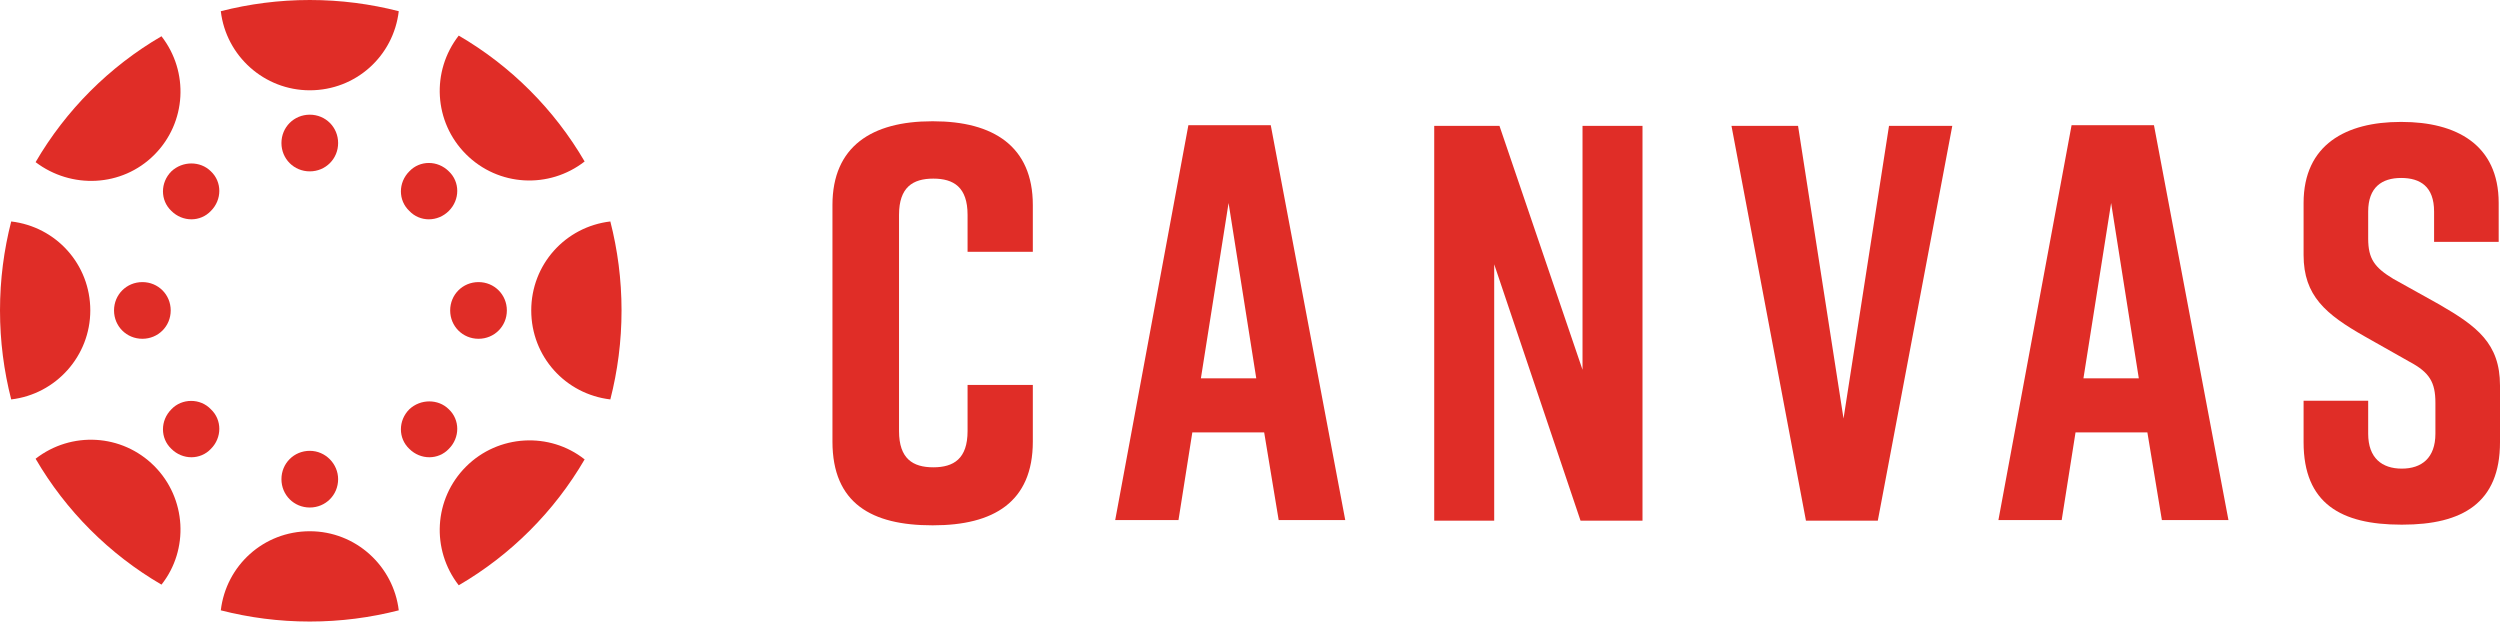
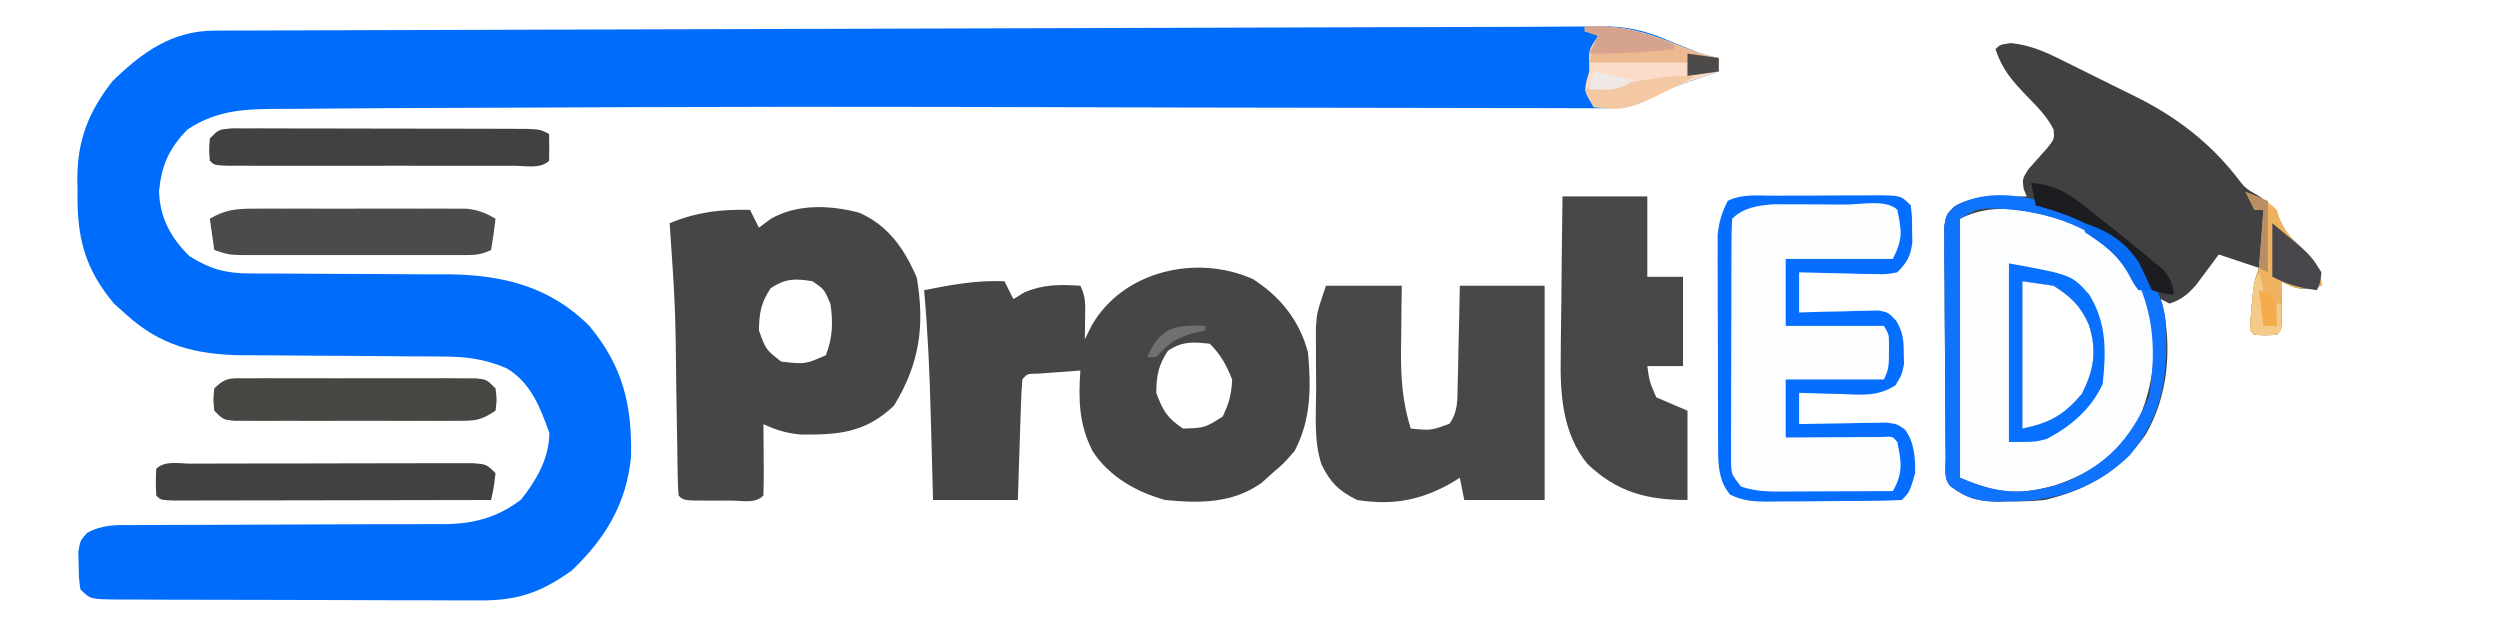
- <svg xmlns="http://www.w3.org/2000/svg" id="Layer_1" viewBox="0 0 379.3 94.3">
-   <style>
-     .st0{fill:#e02d27}
-   </style>
-   <g>
-     <g>
-       <path class="st0" d="M13.7,47.1c0-7-5.2-12.7-12-13.5C0.6,37.9,0,42.4,0,47.1s0.6,9.2,1.7,13.5C8.5,59.8,13.7,54,13.7,47.1z" />
-       <path class="st0" d="M21.6,42.8c-2.4,0-4.3,1.9-4.3,4.3s1.9,4.3,4.3,4.3c2.4,0,4.3-1.9,4.3-4.3S24,42.8,21.6,42.8z" />
-       <path class="st0" d="M80.6,47.1c0,7,5.2,12.7,12,13.5c1.1-4.3,1.7-8.8,1.7-13.5s-0.6-9.2-1.7-13.5C85.8,34.4,80.6,40.1,80.6,47.1z" />
-       <path class="st0" d="M72.6,42.8c-2.4,0-4.3,1.9-4.3,4.3s1.9,4.3,4.3,4.3s4.3-1.9,4.3-4.3S75,42.8,72.6,42.8z" />
-       <path class="st0" d="M47,80.6c-7,0-12.7,5.2-13.5,12c4.3,1.1,8.8,1.7,13.5,1.7c4.7,0,9.2-0.6,13.5-1.7C59.7,85.9,54,80.6,47,80.6z" />
-       <path class="st0" d="M47,68.4c-2.4,0-4.3,1.9-4.3,4.3S44.6,77,47,77c2.4,0,4.3-1.9,4.3-4.3C51.3,70.4,49.4,68.4,47,68.4z" />
-       <path class="st0" d="M47,13.7c7,0,12.7-5.2,13.5-12C56.2,0.6,51.7,0,47,0c-4.7,0-9.2,0.6-13.5,1.7C34.3,8.5,40.1,13.7,47,13.7z" />
-       <path class="st0" d="M47,17.4c-2.4,0-4.3,1.9-4.3,4.3S44.6,26,47,26c2.4,0,4.3-1.9,4.3-4.3C51.3,19.3,49.4,17.4,47,17.4z" />
-       <path class="st0" d="M70.7,70.8c-4.9,4.9-5.3,12.6-1.1,18c7.9-4.6,14.5-11.2,19.1-19.1C83.4,65.5,75.6,65.9,70.7,70.8z" />
-       <path class="st0" d="M62.1,62.1c-1.7,1.7-1.7,4.4,0,6c1.7,1.7,4.4,1.7,6,0c1.7-1.7,1.7-4.4,0-6C66.5,60.5,63.8,60.5,62.1,62.1z" />
-       <path class="st0" d="M23.4,23.5c4.9-4.9,5.3-12.6,1.1-18C16.6,10.1,10,16.7,5.4,24.6C10.8,28.7,18.5,28.4,23.4,23.5z" />
-       <path class="st0" d="M26,26c-1.7,1.7-1.7,4.4,0,6c1.7,1.7,4.4,1.7,6,0c1.7-1.7,1.7-4.4,0-6C30.4,24.4,27.7,24.4,26,26z" />
-       <path class="st0" d="M70.7,23.4c4.9,4.9,12.6,5.3,18,1.1C84.1,16.6,77.5,10,69.6,5.4C65.4,10.8,65.8,18.5,70.7,23.4z" />
-       <path class="st0" d="M68.1,32c1.7-1.7,1.7-4.4,0-6c-1.7-1.7-4.4-1.7-6,0c-1.7,1.7-1.7,4.4,0,6C63.7,33.7,66.4,33.7,68.1,32z" />
-       <path class="st0" d="M23.4,70.7c-4.9-4.9-12.6-5.3-18-1.1c4.6,7.9,11.2,14.5,19.1,19.1C28.7,83.4,28.3,75.6,23.4,70.7z" />
-       <path class="st0" d="M26,62.1c-1.7,1.7-1.7,4.4,0,6c1.7,1.7,4.4,1.7,6,0c1.7-1.7,1.7-4.4,0-6C30.4,60.4,27.6,60.4,26,62.1z" />
-     </g>
-     <g>
-       <path class="st0" d="M156.7,67c0,9.2-6,12.7-15.1,12.7h-0.2c-9.1,0-15.1-3.3-15.1-12.7V31.1c0-8.9,6-12.7,15.1-12.7h0.2 c9.1,0,15.1,3.8,15.1,12.7v7.1h-9.9v-5.6c0-4.2-2.1-5.5-5.2-5.5s-5.2,1.3-5.2,5.5v32.8c0,4.2,2.1,5.5,5.2,5.5s5.2-1.3,5.2-5.5v-7 h9.9V67z" />
-       <path class="st0" d="M191.8,65.6h-10.9l-2.1,13.3h-9.6L180.3,19h12.5l11.3,59.9H194L191.8,65.6z M190.6,57.4l-4.2-26.6l-4.2,26.6 H190.6z" />
-       <path class="st0" d="M217.6,79V19.1h9.9l12.6,37v-37h9.1V79h-9.4l-13.1-38.9V79H217.6z" />
-       <path class="st0" d="M284.9,79H274l-11.3-59.9h10.1l6.9,44.4l6.9-44.4h9.6L284.9,79z" />
-       <path class="st0" d="M325.8,65.6h-10.9l-2.1,13.3h-9.6L314.3,19h12.5l11.3,59.9H328L325.8,65.6z M324.5,57.4l-4.2-26.6l-4.2,26.6 H324.5z" />
-       <path class="st0" d="M369.3,36.6v-4.5c0-3.8-2.1-5.1-5-5.1s-5,1.4-5,5.1v4.1c0,3.1,1,4.4,3.8,6.1l7,3.9c5.7,3.3,9.2,5.9,9.2,12.3 v8.6c0,9.2-5.7,12.5-14.8,12.5h-0.2c-9.1,0-14.8-3.2-14.8-12.5v-6.3h9.8v5c0,3.7,2.1,5.3,5.1,5.3s5.1-1.6,5.1-5.3v-4.7 c0-3.1-0.9-4.6-3.9-6.2l-6.9-3.9c-5.8-3.3-9.2-6.1-9.2-12.3v-7.9c0-8.9,6.5-12.3,14.7-12.3h0.2c8.2,0,14.7,3.4,14.7,12.3v5.9h-9.8 V36.6z" />
-     </g>
-   </g>
+ <svg xmlns="http://www.w3.org/2000/svg" version="1.1" width="560" height="140">
+   <path d="M0 0 C1.257 -0.009 1.257 -0.009 2.539 -0.018 C4.026 -0.029 5.513 -0.044 7 -0.067 C12.374 -0.098 16.829 0.839 21.724 2.987 C23.107 3.539 24.489 4.09 25.873 4.639 C27.02 5.105 28.167 5.57 29.349 6.05 C30.673 6.419 32.002 6.777 33.349 7.05 C33.349 8.04 33.349 9.03 33.349 10.05 C32.168 10.459 30.988 10.869 29.771 11.292 C28.214 11.836 26.656 12.38 25.099 12.925 C24.322 13.194 23.544 13.463 22.744 13.741 C21.612 14.137 21.612 14.137 20.458 14.542 C19.767 14.783 19.076 15.024 18.364 15.272 C16.356 15.967 16.356 15.967 14.758 17.084 C11.166 18.524 7.603 18.314 3.791 18.283 C2.917 18.284 2.043 18.285 1.143 18.286 C-1.795 18.287 -4.732 18.274 -7.67 18.261 C-9.777 18.259 -11.885 18.257 -13.992 18.257 C-18.551 18.254 -23.111 18.245 -27.67 18.23 C-34.978 18.208 -42.285 18.2 -49.593 18.194 C-62.597 18.181 -75.601 18.156 -88.605 18.129 C-174.282 17.901 -174.282 17.901 -259.959 18.254 C-263.678 18.283 -267.397 18.304 -271.116 18.317 C-275.379 18.332 -279.641 18.366 -283.904 18.415 C-285.437 18.43 -286.97 18.438 -288.503 18.44 C-296.423 18.45 -302.871 18.55 -309.651 23.05 C-313.78 27.288 -315.449 31.001 -316.026 36.862 C-315.858 42.779 -313.401 47.344 -309.213 51.425 C-304.665 54.309 -301.057 55.298 -295.674 55.305 C-293.901 55.315 -293.901 55.315 -292.092 55.326 C-290.821 55.325 -289.55 55.324 -288.241 55.323 C-286.226 55.338 -284.21 55.353 -282.195 55.37 C-277.245 55.407 -272.294 55.425 -267.344 55.43 C-263.888 55.435 -260.433 55.46 -256.978 55.496 C-255.046 55.51 -253.114 55.503 -251.183 55.495 C-239.047 55.629 -228.406 58.242 -219.651 67.05 C-212.162 76.033 -210.036 84.741 -210.303 96.327 C-211.283 106.818 -216.035 114.634 -223.526 121.8 C-230.482 126.808 -235.854 128.646 -244.432 128.535 C-245.376 128.539 -246.32 128.543 -247.292 128.547 C-250.389 128.554 -253.484 128.533 -256.581 128.51 C-258.739 128.508 -260.898 128.507 -263.056 128.508 C-267.567 128.505 -272.077 128.488 -276.587 128.461 C-282.378 128.427 -288.169 128.42 -293.959 128.421 C-298.41 128.42 -302.86 128.41 -307.311 128.395 C-309.447 128.389 -311.584 128.385 -313.72 128.383 C-316.696 128.379 -319.671 128.361 -322.646 128.34 C-323.534 128.341 -324.421 128.342 -325.335 128.343 C-331.422 128.278 -331.422 128.278 -333.651 126.05 C-333.987 123.553 -333.987 123.553 -334.026 120.612 C-334.054 119.644 -334.083 118.676 -334.112 117.678 C-333.651 115.05 -333.651 115.05 -332.124 113.409 C-328.672 111.511 -325.452 111.634 -321.613 111.665 C-320.806 111.659 -319.999 111.654 -319.167 111.648 C-317.417 111.639 -315.666 111.636 -313.916 111.639 C-311.141 111.643 -308.366 111.629 -305.591 111.61 C-299.694 111.574 -293.798 111.56 -287.901 111.55 C-281.08 111.537 -274.259 111.516 -267.437 111.47 C-264.712 111.456 -261.987 111.46 -259.262 111.465 C-257.577 111.456 -255.892 111.445 -254.207 111.434 C-253.456 111.44 -252.706 111.447 -251.933 111.453 C-245.489 111.379 -240.098 109.941 -234.901 105.925 C-231.394 101.444 -228.709 96.837 -228.588 91.05 C-230.611 85.34 -232.759 79.775 -238.151 76.55 C-243.095 74.431 -247.306 73.926 -252.659 73.908 C-253.848 73.901 -255.037 73.894 -256.261 73.886 C-257.538 73.882 -258.816 73.878 -260.131 73.874 C-261.468 73.863 -262.804 73.852 -264.141 73.84 C-269.797 73.787 -275.453 73.739 -281.109 73.724 C-284.578 73.713 -288.045 73.684 -291.514 73.642 C-293.458 73.624 -295.402 73.627 -297.346 73.63 C-307.65 73.488 -315.731 71.543 -323.463 64.425 C-324.772 63.261 -324.772 63.261 -326.108 62.073 C-332.675 54.265 -334.468 47.118 -334.276 37.05 C-334.295 36.034 -334.315 35.018 -334.334 33.971 C-334.279 25.292 -331.772 19.073 -326.475 12.245 C-319.829 5.805 -313.2 0.939 -303.6 0.911 C-302.55 0.905 -301.499 0.9 -300.417 0.894 C-298.68 0.893 -298.68 0.893 -296.908 0.891 C-295.067 0.884 -295.067 0.884 -293.189 0.876 C-289.776 0.864 -286.363 0.855 -282.95 0.849 C-279.271 0.841 -275.592 0.827 -271.912 0.814 C-265.531 0.792 -259.15 0.774 -252.77 0.759 C-243.524 0.736 -234.279 0.708 -225.033 0.678 C-210.008 0.631 -194.983 0.587 -179.958 0.547 C-165.405 0.508 -150.852 0.466 -136.3 0.422 C-135.405 0.419 -134.511 0.416 -133.59 0.414 C-129.995 0.403 -126.401 0.392 -122.806 0.381 C-94.42 0.294 -66.035 0.21 -37.649 0.132 C-35.5 0.126 -33.35 0.12 -31.201 0.113 C-30.516 0.112 -29.831 0.11 -29.125 0.108 C-27.123 0.102 -25.12 0.096 -23.117 0.091 C-19.452 0.081 -15.787 0.074 -12.123 0.068 C-8.081 0.059 -4.041 0.038 0 0 Z " fill="#006CFC" transform="translate(351.6509,5.950472)" />
+   <path d="M0 0 C5.112 0.498 9.072 2.633 13.629 4.91 C15.028 5.597 15.028 5.597 16.456 6.299 C18.317 7.217 20.176 8.143 22.03 9.074 C24.173 10.15 26.324 11.205 28.48 12.254 C37.083 16.606 44.278 22.093 50.316 29.66 C52.471 32.507 52.471 32.507 55.691 34.348 C59.098 36.717 59.76 38.663 61.566 42.348 C62.741 43.568 63.953 44.754 65.191 45.91 C68.004 48.574 69.444 50.306 69.566 54.348 C65.691 55.424 64.042 55.293 60.566 53.348 C60.578 54.13 60.59 54.913 60.602 55.719 C60.611 56.731 60.62 57.743 60.629 58.785 C60.641 59.794 60.652 60.804 60.664 61.844 C60.566 64.348 60.566 64.348 59.566 65.348 C57.066 65.473 57.066 65.473 54.566 65.348 C54.236 65.018 53.906 64.688 53.566 64.348 C53.631 62.553 53.768 60.76 53.941 58.973 C54.032 57.996 54.122 57.018 54.215 56.012 C54.566 53.348 54.566 53.348 55.566 50.348 C54.638 50.038 53.71 49.729 52.754 49.41 C50.691 48.723 48.629 48.035 46.566 47.348 C46.108 47.974 45.649 48.601 45.176 49.246 C44.562 50.063 43.949 50.881 43.316 51.723 C42.713 52.535 42.11 53.347 41.488 54.184 C39.58 56.332 38.27 57.42 35.566 58.348 C34.576 57.853 34.576 57.853 33.566 57.348 C33.726 57.871 33.886 58.394 34.051 58.934 C36.117 68.605 35.174 79.184 30.16 87.75 C24.527 95.735 17.016 100.15 7.566 102.348 C4.851 102.627 2.17 102.673 -0.559 102.66 C-1.248 102.676 -1.938 102.692 -2.648 102.709 C-7.106 102.713 -9.858 102.013 -13.434 99.348 C-15.184 97.598 -14.588 95.153 -14.611 92.774 C-14.623 91.582 -14.636 90.391 -14.649 89.163 C-14.657 87.866 -14.664 86.568 -14.672 85.23 C-14.676 84.573 -14.68 83.916 -14.684 83.239 C-14.705 79.76 -14.719 76.281 -14.729 72.802 C-14.74 69.205 -14.774 65.608 -14.814 62.011 C-14.84 59.249 -14.848 56.487 -14.852 53.724 C-14.859 51.753 -14.886 49.781 -14.912 47.81 C-14.91 46.612 -14.907 45.414 -14.904 44.18 C-14.909 43.124 -14.915 42.068 -14.921 40.98 C-14.434 38.348 -14.434 38.348 -12.557 36.515 C-10.077 35.152 -8.248 34.853 -5.434 34.66 C-4.588 34.594 -3.742 34.529 -2.871 34.461 C-0.727 34.361 1.42 34.348 3.566 34.348 C3.329 33.78 3.092 33.213 2.848 32.629 C2.566 30.348 2.566 30.348 4.035 28.129 C5.389 26.608 6.743 25.087 8.098 23.566 C9.739 21.521 9.739 21.521 9.594 19.406 C8.095 16.403 5.957 14.318 3.629 11.91 C0.351 8.519 -1.995 5.876 -3.434 1.348 C-2.434 0.348 -2.434 0.348 0 0 Z M2.566 53.348 C2.566 64.238 2.566 75.128 2.566 86.348 C8.635 85.134 11.896 83.334 15.879 78.598 C18.636 73.287 19.293 68.814 17.504 63.16 C15.651 58.901 13.489 56.837 9.566 54.348 C7.256 54.018 4.946 53.688 2.566 53.348 Z " fill="#414142" transform="translate(450.4336,9.652344)" />
+   <path d="M0 0 C6.198 3.936 10.534 9.413 12.375 16.5 C13.073 24.312 13.072 31.489 9.375 38.5 C7 41.25 7 41.25 4.375 43.5 C3.571 44.222 2.766 44.944 1.938 45.688 C-4.58 50.298 -11.935 50.247 -19.625 49.5 C-26.057 47.734 -32.189 44.256 -35.879 38.566 C-38.937 32.589 -39.07 27.111 -38.625 20.5 C-40.605 20.64 -42.584 20.787 -44.562 20.938 C-45.665 21.019 -46.767 21.1 -47.902 21.184 C-50.536 21.204 -50.536 21.204 -51.625 22.5 C-51.783 24.498 -51.876 26.501 -51.941 28.504 C-51.983 29.719 -52.025 30.934 -52.068 32.186 C-52.108 33.465 -52.147 34.744 -52.188 36.062 C-52.231 37.346 -52.274 38.629 -52.318 39.951 C-52.425 43.134 -52.525 46.317 -52.625 49.5 C-58.895 49.5 -65.165 49.5 -71.625 49.5 C-71.686 47.196 -71.746 44.893 -71.809 42.52 C-71.871 40.242 -71.934 37.965 -71.997 35.688 C-72.04 34.128 -72.082 32.567 -72.122 31.007 C-72.371 21.474 -72.772 12.002 -73.625 2.5 C-67.551 1.293 -61.831 0.224 -55.625 0.5 C-54.965 1.82 -54.305 3.14 -53.625 4.5 C-52.821 4.005 -52.016 3.51 -51.188 3 C-46.805 1.155 -43.302 1.219 -38.625 1.5 C-37.363 4.025 -37.526 5.812 -37.562 8.625 C-37.572 9.535 -37.581 10.445 -37.59 11.383 C-37.601 12.081 -37.613 12.78 -37.625 13.5 C-37.109 12.469 -36.594 11.438 -36.062 10.375 C-29.111 -1.778 -12.663 -5.645 0 0 Z M-19 16.062 C-21.172 19.321 -21.558 21.591 -21.625 25.5 C-20.11 29.515 -19.219 31.104 -15.625 33.5 C-10.744 33.345 -10.744 33.345 -6.75 30.812 C-5.333 27.9 -4.755 25.752 -4.625 22.5 C-5.95 19.219 -7.125 17 -9.625 14.5 C-13.455 14.074 -15.733 13.913 -19 16.062 Z " fill="#464646" transform="translate(280.625,62.5)" />
+   <path d="M0 0 C0.66 1.32 1.32 2.64 2 4 C2.887 3.34 3.774 2.68 4.688 2 C10.633 -1.384 17.923 -1.059 24.406 0.625 C30.945 3.442 34.668 8.852 37.375 15.25 C39.183 26.099 37.976 34.467 32.25 43.875 C25.845 49.924 19.938 50.432 11.27 50.336 C8.129 50.013 5.84 49.337 3 48 C3.012 49.143 3.023 50.287 3.035 51.465 C3.045 52.956 3.054 54.447 3.062 55.938 C3.071 56.692 3.079 57.447 3.088 58.225 C3.097 60.15 3.052 62.075 3 64 C1.114 65.886 -1.578 65.132 -4.082 65.137 C-5.279 65.131 -5.279 65.131 -6.5 65.125 C-7.298 65.129 -8.096 65.133 -8.918 65.137 C-14.873 65.127 -14.873 65.127 -16 64 C-16.117 62.566 -16.167 61.126 -16.189 59.687 C-16.206 58.768 -16.223 57.849 -16.24 56.902 C-16.26 55.396 -16.26 55.396 -16.281 53.859 C-16.3 52.826 -16.318 51.793 -16.337 50.729 C-16.396 47.402 -16.449 44.076 -16.5 40.75 C-16.71 21.849 -16.71 21.849 -18 3 C-11.905 0.476 -6.601 -0.132 0 0 Z M4.625 17.562 C2.453 20.821 2.067 23.091 2 27 C3.548 31.324 3.548 31.324 7 34 C12.345 34.61 12.345 34.61 17 32.562 C18.52 28.667 18.645 25.12 18 21 C16.65 17.832 16.65 17.832 14 16 C10.06 15.367 7.987 15.351 4.625 17.562 Z " fill="#464646" transform="translate(168,47)" />
+   <path d="M0 0 C1.221 -0.005 1.221 -0.005 2.466 -0.01 C4.187 -0.015 5.909 -0.017 7.63 -0.017 C10.271 -0.02 12.911 -0.038 15.551 -0.057 C17.221 -0.06 18.892 -0.062 20.562 -0.062 C21.355 -0.07 22.148 -0.077 22.965 -0.084 C28.552 -0.061 28.552 -0.061 30.781 2.168 C31.082 4.629 31.082 4.629 31.094 7.543 C31.111 8.499 31.127 9.456 31.145 10.441 C30.716 13.655 30.024 14.853 27.781 17.168 C25.421 17.622 25.421 17.622 22.676 17.559 C21.201 17.539 21.201 17.539 19.697 17.52 C18.673 17.486 17.649 17.453 16.594 17.418 C15.04 17.391 15.04 17.391 13.455 17.363 C10.896 17.316 8.339 17.25 5.781 17.168 C5.781 20.138 5.781 23.108 5.781 26.168 C7.895 26.098 7.895 26.098 10.051 26.027 C11.898 25.99 13.746 25.953 15.594 25.918 C16.523 25.884 17.451 25.851 18.408 25.816 C19.747 25.797 19.747 25.797 21.113 25.777 C21.935 25.756 22.758 25.735 23.605 25.714 C25.781 26.168 25.781 26.168 27.546 28.04 C29.025 30.587 29.214 32.236 29.219 35.168 C29.238 36.014 29.257 36.859 29.277 37.73 C28.781 40.168 28.781 40.168 27.363 42.465 C23.4 45.079 19.663 44.596 15.031 44.418 C13.699 44.391 13.699 44.391 12.34 44.363 C10.153 44.316 7.967 44.251 5.781 44.168 C5.781 46.478 5.781 48.788 5.781 51.168 C6.432 51.152 7.083 51.137 7.753 51.12 C10.7 51.058 13.647 51.019 16.594 50.98 C17.618 50.955 18.642 50.93 19.697 50.904 C21.172 50.89 21.172 50.89 22.676 50.875 C23.582 50.859 24.488 50.844 25.421 50.827 C27.781 51.168 27.781 51.168 29.55 52.444 C31.628 55.353 31.802 58.689 31.781 62.168 C30.509 66.441 30.509 66.441 28.781 68.168 C26.162 68.294 23.57 68.357 20.949 68.371 C20.161 68.377 19.373 68.382 18.561 68.388 C16.889 68.398 15.217 68.404 13.545 68.408 C10.99 68.418 8.436 68.449 5.881 68.48 C4.258 68.487 2.635 68.492 1.012 68.496 C0.248 68.508 -0.516 68.521 -1.302 68.534 C-4.439 68.52 -6.835 68.357 -9.671 66.96 C-12.628 63.536 -12.346 59.073 -12.364 54.723 C-12.37 53.658 -12.377 52.593 -12.383 51.497 C-12.384 50.357 -12.386 49.217 -12.387 48.043 C-12.39 46.863 -12.393 45.684 -12.397 44.468 C-12.402 41.977 -12.404 39.486 -12.404 36.994 C-12.406 33.182 -12.424 29.371 -12.443 25.559 C-12.446 23.137 -12.448 20.715 -12.449 18.293 C-12.456 17.153 -12.464 16.014 -12.471 14.839 C-12.466 13.242 -12.466 13.242 -12.462 11.613 C-12.463 10.68 -12.465 9.747 -12.466 8.786 C-12.193 5.895 -11.514 3.761 -10.219 1.168 C-7.012 -0.436 -3.523 0.005 0 0 Z " fill="#FCFDFF" transform="translate(397.2188,43.83203)" />
+   <path d="M0 0 C5.61 0 11.22 0 17 0 C16.977 1.64 16.954 3.279 16.93 4.969 C16.911 7.146 16.893 9.323 16.875 11.5 C16.858 12.578 16.841 13.655 16.824 14.766 C16.787 20.888 17.194 26.141 19 32 C23.561 32.434 23.561 32.434 27.698 30.903 C29.623 28.089 29.438 25.746 29.512 22.363 C29.547 21.065 29.583 19.766 29.619 18.428 C29.642 17.056 29.665 15.684 29.688 14.312 C29.721 12.929 29.755 11.546 29.791 10.162 C29.874 6.775 29.938 3.388 30 0 C36.27 0 42.54 0 49 0 C49 15.84 49 31.68 49 48 C43.06 48 37.12 48 31 48 C30.67 46.35 30.34 44.7 30 43 C29.143 43.541 29.143 43.541 28.27 44.094 C21.308 48.078 14.977 49.255 7 48 C2.893 45.961 1.017 44.135 -1 40 C-2.754 34.627 -2.186 28.794 -2.185 23.21 C-2.187 21.139 -2.206 19.068 -2.225 16.996 C-2.227 15.68 -2.228 14.364 -2.23 13.008 C-2.235 11.808 -2.239 10.608 -2.243 9.372 C-2 6 -2 6 0 0 Z " fill="#484848" transform="translate(297,64)" />
+   <path d="M0 0 C8.85 3.046 14.82 7.567 18.996 16.031 C22.695 25.381 22.056 35.502 18.188 44.695 C14.103 52.704 7.447 57.056 -0.941 59.844 C-9.291 62.085 -13.929 61.492 -22.004 58.031 C-22.004 38.891 -22.004 19.751 -22.004 0.031 C-14.716 -3.613 -7.677 -2.112 0 0 Z M-8.004 14.031 C-8.004 24.921 -8.004 35.811 -8.004 47.031 C-1.936 45.818 1.326 44.018 5.309 39.281 C8.066 33.971 8.722 29.498 6.934 23.844 C5.081 19.585 2.919 17.521 -1.004 15.031 C-3.314 14.701 -5.624 14.371 -8.004 14.031 Z " fill="#FBFDFE" transform="translate(461.0039,48.96875)" />
+   <path d="M0 0 C6.27 0 12.54 0 19 0 C19 5.94 19 11.88 19 18 C21.64 18 24.28 18 27 18 C27 24.6 27 31.2 27 38 C24.36 38 21.72 38 19 38 C19.47 41.441 19.47 41.441 21 45 C23.31 45.99 25.62 46.98 28 48 C28 54.6 28 61.2 28 68 C18.93 68 12.303 66.286 5.615 59.947 C-0.045 53.123 -0.571 44.121 -0.391 35.645 C-0.385 34.617 -0.379 33.589 -0.373 32.53 C-0.351 29.291 -0.301 26.052 -0.25 22.812 C-0.23 20.598 -0.212 18.384 -0.195 16.17 C-0.152 10.78 -0.083 5.39 0 0 Z " fill="#474747" transform="translate(350,44)" />
+   <path d="M0 0 C1.221 -0.005 1.221 -0.005 2.466 -0.01 C4.187 -0.015 5.909 -0.017 7.63 -0.017 C10.271 -0.02 12.911 -0.038 15.551 -0.057 C17.221 -0.06 18.892 -0.062 20.562 -0.062 C21.355 -0.07 22.148 -0.077 22.965 -0.084 C28.552 -0.061 28.552 -0.061 30.781 2.168 C31.082 4.629 31.082 4.629 31.094 7.543 C31.111 8.499 31.127 9.456 31.145 10.441 C30.716 13.655 30.024 14.853 27.781 17.168 C25.421 17.622 25.421 17.622 22.676 17.559 C21.201 17.539 21.201 17.539 19.697 17.52 C18.673 17.486 17.649 17.453 16.594 17.418 C15.04 17.391 15.04 17.391 13.455 17.363 C10.896 17.316 8.339 17.25 5.781 17.168 C5.781 20.138 5.781 23.108 5.781 26.168 C7.895 26.098 7.895 26.098 10.051 26.027 C11.898 25.99 13.746 25.953 15.594 25.918 C16.523 25.884 17.451 25.851 18.408 25.816 C19.747 25.797 19.747 25.797 21.113 25.777 C21.935 25.756 22.758 25.735 23.605 25.714 C25.781 26.168 25.781 26.168 27.546 28.04 C29.025 30.587 29.214 32.236 29.219 35.168 C29.238 36.014 29.257 36.859 29.277 37.73 C28.781 40.168 28.781 40.168 27.363 42.465 C23.4 45.079 19.663 44.596 15.031 44.418 C13.699 44.391 13.699 44.391 12.34 44.363 C10.153 44.316 7.967 44.251 5.781 44.168 C5.781 46.478 5.781 48.788 5.781 51.168 C6.432 51.152 7.083 51.137 7.753 51.12 C10.7 51.058 13.647 51.019 16.594 50.98 C17.618 50.955 18.642 50.93 19.697 50.904 C21.172 50.89 21.172 50.89 22.676 50.875 C23.582 50.859 24.488 50.844 25.421 50.827 C27.781 51.168 27.781 51.168 29.55 52.444 C31.628 55.353 31.802 58.689 31.781 62.168 C30.509 66.441 30.509 66.441 28.781 68.168 C26.162 68.294 23.57 68.357 20.949 68.371 C20.161 68.377 19.373 68.382 18.561 68.388 C16.889 68.398 15.217 68.404 13.545 68.408 C10.99 68.418 8.436 68.449 5.881 68.48 C4.258 68.487 2.635 68.492 1.012 68.496 C0.248 68.508 -0.516 68.521 -1.302 68.534 C-4.439 68.52 -6.835 68.357 -9.671 66.96 C-12.628 63.536 -12.346 59.073 -12.364 54.723 C-12.37 53.658 -12.377 52.593 -12.383 51.497 C-12.384 50.357 -12.386 49.217 -12.387 48.043 C-12.39 46.863 -12.393 45.684 -12.397 44.468 C-12.402 41.977 -12.404 39.486 -12.404 36.994 C-12.406 33.182 -12.424 29.371 -12.443 25.559 C-12.446 23.137 -12.448 20.715 -12.449 18.293 C-12.456 17.153 -12.464 16.014 -12.471 14.839 C-12.466 13.242 -12.466 13.242 -12.462 11.613 C-12.463 10.68 -12.465 9.747 -12.466 8.786 C-12.193 5.895 -11.514 3.761 -10.219 1.168 C-7.012 -0.436 -3.523 0.005 0 0 Z M-9.219 5.168 C-9.323 6.932 -9.357 8.7 -9.364 10.466 C-9.374 12.163 -9.374 12.163 -9.383 13.895 C-9.384 15.127 -9.386 16.359 -9.387 17.629 C-9.39 18.886 -9.393 20.142 -9.397 21.437 C-9.402 24.102 -9.405 26.767 -9.404 29.432 C-9.404 32.847 -9.418 36.262 -9.435 39.678 C-9.449 42.932 -9.448 46.187 -9.449 49.441 C-9.456 50.67 -9.464 51.898 -9.471 53.163 C-9.468 54.301 -9.465 55.439 -9.462 56.611 C-9.463 57.614 -9.465 58.617 -9.466 59.65 C-9.394 62.415 -9.394 62.415 -7.219 65.168 C-3.68 66.347 -0.877 66.281 2.855 66.266 C3.539 66.264 4.223 66.263 4.928 66.261 C7.108 66.256 9.288 66.243 11.469 66.23 C12.949 66.225 14.428 66.221 15.908 66.217 C19.533 66.206 23.157 66.189 26.781 66.168 C29.081 62.176 28.716 59.673 27.781 55.168 C26.743 53.906 26.743 53.906 24.465 54.054 C22.964 54.062 22.964 54.062 21.434 54.07 C20.354 54.074 19.274 54.077 18.162 54.08 C16.458 54.093 16.458 54.093 14.719 54.105 C13.008 54.112 13.008 54.112 11.264 54.119 C8.436 54.131 5.609 54.149 2.781 54.168 C2.781 49.878 2.781 45.588 2.781 41.168 C10.041 41.168 17.301 41.168 24.781 41.168 C25.904 38.923 25.915 37.653 25.906 35.168 C25.909 34.467 25.911 33.765 25.914 33.043 C25.895 31.076 25.895 31.076 24.781 29.168 C17.521 29.168 10.261 29.168 2.781 29.168 C2.781 24.218 2.781 19.268 2.781 14.168 C10.701 14.168 18.621 14.168 26.781 14.168 C29.05 9.63 28.783 7.996 27.781 3.168 C25.37 0.757 19.639 1.995 16.273 1.982 C15.577 1.983 14.881 1.983 14.163 1.983 C12.054 1.98 9.945 1.962 7.836 1.943 C6.49 1.94 5.143 1.938 3.797 1.938 C2.573 1.933 1.348 1.929 0.087 1.925 C-3.35 2.178 -6.683 2.632 -9.219 5.168 Z " fill="#056EFF" transform="translate(397.2188,43.83203)" />
+   <path d="M0 0 C1.108 -0.006 2.216 -0.013 3.357 -0.019 C5.145 -0.013 5.145 -0.013 6.969 -0.007 C8.197 -0.009 9.424 -0.011 10.689 -0.013 C13.285 -0.014 15.881 -0.01 18.477 -0.002 C22.453 0.009 26.43 -0.002 30.406 -0.015 C32.927 -0.013 35.448 -0.011 37.969 -0.007 C39.16 -0.011 40.352 -0.015 41.58 -0.019 C42.688 -0.013 43.796 -0.006 44.938 0 C46.398 0.002 46.398 0.002 47.889 0.005 C50.546 0.266 52.191 0.904 54.469 2.259 C54.213 4.602 53.876 6.937 53.469 9.259 C50.868 10.559 48.97 10.386 46.057 10.388 C44.926 10.391 43.794 10.394 42.629 10.398 C40.788 10.395 40.788 10.395 38.91 10.392 C37.027 10.393 37.027 10.393 35.106 10.395 C32.447 10.395 29.789 10.394 27.13 10.389 C23.722 10.383 20.315 10.387 16.907 10.393 C13.658 10.397 10.409 10.394 7.16 10.392 C5.935 10.394 4.71 10.396 3.448 10.398 C2.313 10.395 1.179 10.391 0.01 10.388 C-0.99 10.387 -1.99 10.387 -3.02 10.386 C-5.531 10.259 -5.531 10.259 -8.531 9.259 C-8.861 6.949 -9.191 4.639 -9.531 2.259 C-6.251 0.308 -3.792 0.006 0 0 Z " fill="#4C4B49" transform="translate(56.53125,46.74121)" />
+   <path d="M0 0 C0.709 -0.003 1.418 -0.007 2.148 -0.01 C4.503 -0.02 6.858 -0.022 9.213 -0.023 C10.844 -0.026 12.474 -0.029 14.105 -0.033 C17.527 -0.039 20.949 -0.041 24.372 -0.04 C28.765 -0.04 33.158 -0.054 37.551 -0.071 C40.919 -0.082 44.288 -0.084 47.657 -0.083 C49.277 -0.085 50.897 -0.089 52.517 -0.097 C54.78 -0.107 57.042 -0.104 59.305 -0.098 C60.594 -0.099 61.883 -0.101 63.212 -0.102 C66.217 0.145 66.217 0.145 68.217 2.145 C67.842 5.27 67.842 5.27 67.217 8.145 C57.586 8.168 47.955 8.186 38.324 8.197 C33.852 8.202 29.38 8.209 24.909 8.221 C20.597 8.232 16.285 8.238 11.973 8.24 C10.325 8.242 8.676 8.246 7.027 8.251 C4.726 8.258 2.425 8.259 0.124 8.259 C-1.845 8.262 -1.845 8.262 -3.853 8.266 C-6.783 8.145 -6.783 8.145 -7.783 7.145 C-7.908 4.145 -7.908 4.145 -7.783 1.145 C-5.883 -0.755 -2.52 0.007 0 0 Z " fill="#414141" transform="translate(42.78296,103.8547)" />
+   <path d="M0 0 C1.269 0.001 2.537 0.003 3.844 0.004 C4.544 0.002 5.243 0.001 5.963 -0.001 C8.281 -0.005 10.597 0.006 12.915 0.017 C14.521 0.018 16.128 0.018 17.734 0.018 C21.104 0.02 24.473 0.028 27.842 0.041 C32.167 0.058 36.491 0.062 40.816 0.061 C44.134 0.062 47.452 0.067 50.771 0.074 C52.365 0.078 53.96 0.08 55.555 0.08 C57.782 0.083 60.008 0.091 62.235 0.102 C64.138 0.108 64.138 0.108 66.079 0.114 C69.04 0.247 69.04 0.247 71.04 1.247 C71.082 3.247 71.08 5.248 71.04 7.247 C69.127 9.159 65.678 8.375 63.149 8.377 C62.429 8.378 61.708 8.38 60.966 8.382 C58.574 8.386 56.182 8.383 53.79 8.38 C52.134 8.381 50.479 8.382 48.824 8.383 C45.35 8.384 41.876 8.382 38.403 8.378 C33.94 8.372 29.478 8.375 25.015 8.381 C21.596 8.385 18.176 8.384 14.757 8.381 C13.111 8.38 11.465 8.381 9.819 8.384 C7.523 8.386 5.227 8.382 2.93 8.377 C0.966 8.375 0.966 8.375 -1.038 8.374 C-3.96 8.247 -3.96 8.247 -4.96 7.247 C-5.148 4.81 -5.148 4.81 -4.96 2.247 C-2.96 0.247 -2.96 0.247 0 0 Z " fill="#414142" transform="translate(51.96045,28.75276)" />
+   <path d="M0 0 C1.175 -0.006 2.349 -0.013 3.559 -0.019 C5.47 -0.013 5.47 -0.013 7.42 -0.007 C8.722 -0.009 10.024 -0.011 11.365 -0.013 C14.123 -0.016 16.88 -0.011 19.637 -0.002 C23.175 0.009 26.712 0.003 30.25 -0.009 C33.619 -0.018 36.988 -0.012 40.357 -0.007 C41.631 -0.011 42.905 -0.015 44.218 -0.019 C45.393 -0.013 46.567 -0.006 47.777 0 C48.815 0.002 49.853 0.003 50.922 0.005 C53.389 0.259 53.389 0.259 55.389 2.259 C55.701 4.759 55.701 4.759 55.389 7.259 C51.977 9.533 50.762 9.511 46.756 9.518 C45.601 9.524 44.447 9.53 43.257 9.537 C41.387 9.531 41.387 9.531 39.479 9.524 C38.2 9.526 36.922 9.528 35.605 9.53 C32.9 9.532 30.196 9.529 27.492 9.52 C24.023 9.508 20.554 9.515 17.084 9.527 C13.778 9.536 10.472 9.529 7.166 9.524 C5.293 9.53 5.293 9.53 3.381 9.537 C1.654 9.527 1.654 9.527 -0.108 9.518 C-1.633 9.515 -1.633 9.515 -3.189 9.513 C-5.611 9.259 -5.611 9.259 -7.611 7.259 C-7.861 4.759 -7.861 4.759 -7.611 2.259 C-4.955 -0.397 -3.708 0.006 0 0 Z " fill="#464643" transform="translate(55.61133,84.74121)" />
+   <path d="M0 0 C5.333 4.478 9.875 10.832 11.062 17.812 C11.84 29.685 10.966 39.436 3.152 48.77 C-4.459 56.21 -13.603 59.174 -24.062 59.125 C-24.752 59.141 -25.442 59.157 -26.152 59.174 C-30.61 59.178 -33.361 58.478 -36.938 55.812 C-38.688 54.062 -38.092 51.618 -38.115 49.239 C-38.127 48.047 -38.14 46.856 -38.153 45.628 C-38.161 44.33 -38.168 43.032 -38.176 41.695 C-38.18 41.038 -38.184 40.381 -38.188 39.704 C-38.209 36.225 -38.223 32.746 -38.233 29.267 C-38.244 25.67 -38.278 22.073 -38.318 18.476 C-38.344 15.714 -38.352 12.952 -38.356 10.189 C-38.363 8.218 -38.39 6.246 -38.416 4.275 C-38.413 3.077 -38.41 1.879 -38.407 0.645 C-38.413 -0.411 -38.419 -1.467 -38.425 -2.556 C-37.938 -5.188 -37.938 -5.188 -36.028 -7.009 C-25.094 -13.176 -9.301 -6.601 0 0 Z M-34.938 -4.188 C-34.938 14.953 -34.938 34.093 -34.938 53.812 C-26.134 57.585 -20.449 57.872 -11.422 54.844 C-1.972 50.921 3.418 44.942 7.438 35.625 C9.315 24.17 8.334 15.041 2.438 5.062 C-6.208 -3.128 -17.224 -6.555 -29 -6.488 C-31.382 -6.219 -31.382 -6.219 -34.938 -4.188 Z " fill="#0F73FE" transform="translate(473.9375,53.1875)" />
+   <path d="M0 0 C6.698 -0.311 11.601 0.499 17.812 2.938 C19.277 3.49 20.742 4.04 22.207 4.59 C22.841 4.836 23.475 5.082 24.128 5.336 C26.065 6.023 28 6.533 30 7 C30 7.99 30 8.98 30 10 C28.819 10.41 27.638 10.82 26.422 11.242 C24.865 11.786 23.307 12.331 21.75 12.875 C20.973 13.144 20.195 13.414 19.395 13.691 C18.263 14.088 18.263 14.088 17.109 14.492 C16.418 14.733 15.727 14.974 15.015 15.222 C12.96 15.967 12.96 15.967 10.978 17.086 C8.01 18.457 5.217 18.124 2 18 C-0.104 14.535 -0.104 14.535 0.375 12.062 C0.581 11.382 0.787 10.701 1 10 C0.979 9.154 0.959 8.309 0.938 7.438 C1 5 1 5 3 2 C2.01 1.67 1.02 1.34 0 1 C0 0.67 0 0.34 0 0 Z " fill="#FBDCC9" transform="translate(355,6)" />
+   <path d="M0 0 C14.025 2.55 14.025 2.55 18 7 C21.923 13.461 21.779 19.64 21 27 C18.447 32.598 13.931 36.461 8.5 39.312 C6 40 6 40 0 40 C0 26.8 0 13.6 0 0 Z M3 4 C3 14.89 3 25.78 3 37 C9.068 35.786 12.33 33.986 16.312 29.25 C19.07 23.94 19.726 19.466 17.938 13.812 C16.085 9.553 13.923 7.489 10 5 C7.69 4.67 5.38 4.34 3 4 Z " fill="#0870FF" transform="translate(450,59)" />
+   <path d="M0 0 C2.915 1.074 4.778 1.778 7 4 C7.227 4.722 7.454 5.444 7.688 6.188 C9.036 9.078 10.267 10.35 12.562 12.5 C15.398 15.189 16.876 16.923 17 21 C13.125 22.076 11.475 21.946 8 20 C8.012 20.782 8.023 21.565 8.035 22.371 C8.044 23.383 8.053 24.395 8.062 25.438 C8.074 26.447 8.086 27.456 8.098 28.496 C8 31 8 31 7 32 C4.5 32.125 4.5 32.125 2 32 C1.67 31.67 1.34 31.34 1 31 C1.064 29.205 1.201 27.413 1.375 25.625 C1.465 24.648 1.555 23.671 1.648 22.664 C2 20 2 20 3 17 C3.225 14.774 3.408 12.544 3.562 10.312 C3.646 9.133 3.73 7.954 3.816 6.738 C3.877 5.835 3.938 4.931 4 4 C3.34 4 2.68 4 2 4 C1.34 2.68 0.68 1.36 0 0 Z " fill="#EDB360" transform="translate(503,43)" />
+   <path d="M0 0 C6.698 -0.311 11.601 0.499 17.812 2.938 C19.277 3.49 20.742 4.04 22.207 4.59 C22.841 4.836 23.475 5.082 24.128 5.336 C26.065 6.023 28 6.533 30 7 C30 7.99 30 8.98 30 10 C27.69 10.33 25.38 10.66 23 11 C23 10.01 23 9.02 23 8 C15.74 8 8.48 8 1 8 C2 4 2 4 3 2 C2.01 1.67 1.02 1.34 0 1 C0 0.67 0 0.34 0 0 Z " fill="#EDB991" transform="translate(355,6)" />
+   <path d="M0 0 C6.201 0.293 9.723 3.4 14.375 7.125 C15.092 7.682 15.808 8.239 16.547 8.812 C18.721 10.515 20.864 12.25 23 14 C23.754 14.611 24.509 15.221 25.286 15.851 C26.009 16.454 26.732 17.058 27.477 17.68 C28.13 18.221 28.783 18.762 29.456 19.32 C31.188 21.204 31.61 22.5 32 25 C29.699 24.793 29.699 24.793 27 24 C25.332 21.926 25.332 21.926 23.812 19.312 C18.344 11.008 10.354 7.576 1 5 C0.67 3.35 0.34 1.7 0 0 Z " fill="#1B1D20" transform="translate(455,41)" />
+   <path d="M0 0 C8.483 7.015 8.483 7.015 11 11 C10.75 13.312 10.75 13.312 10 15 C6.084 14.466 3.607 13.803 0 12 C0 8.04 0 4.08 0 0 Z " fill="#47474B" transform="translate(509,50)" />
+   <path d="M0 0 C7.543 -0.495 13.059 1.094 20 4 C20 4.33 20 4.66 20 5 C13.627 5.745 7.417 6.103 1 6 C1.66 4.68 2.32 3.36 3 2 C2.01 1.67 1.02 1.34 0 1 C0 0.67 0 0.34 0 0 Z " fill="#D6A48E" transform="translate(355,6)" />
+   <path d="M0 0 C-15.397 7.864 -15.397 7.864 -23 7 C-23.66 5.68 -24.32 4.36 -25 3 C-21.772 2.494 -18.542 1.996 -15.312 1.5 C-14.4 1.357 -13.488 1.214 -12.549 1.066 C-11.219 0.863 -11.219 0.863 -9.863 0.656 C-9.052 0.531 -8.24 0.405 -7.404 0.275 C-4.915 -0.01 -2.503 -0.047 0 0 Z " fill="#F3C8A3" transform="translate(380,17)" />
+   <path d="M0 0 C5.221 1.689 9.424 4.386 12.27 9.105 C13.243 11.049 14.155 12.997 15 15 C14.01 15 13.02 15 12 15 C10.859 13.426 10.859 13.426 9.75 11.312 C7.165 6.847 4.252 4.835 0 2 C0 1.34 0 0.68 0 0 Z " fill="#086CF2" transform="translate(467,50)" />
+   <path d="M0 0 C0.961 2.882 1.106 4.699 1.062 7.688 C1.053 8.496 1.044 9.304 1.035 10.137 C1.024 10.752 1.012 11.366 1 12 C1.99 12 2.98 12 4 12 C4 10.35 4 8.7 4 7 C4.33 7 4.66 7 5 7 C5.043 9 5.041 11 5 13 C4 14 4 14 1.5 14.125 C-1 14 -1 14 -2 13 C-1.936 11.184 -1.799 9.371 -1.625 7.562 C-1.535 6.574 -1.445 5.585 -1.352 4.566 C-1 2 -1 2 0 0 Z " fill="#F5CA88" transform="translate(506,61)" />
+   <path d="M0 0 C2.31 0.33 4.62 0.66 7 1 C7 1.99 7 2.98 7 4 C4.69 4.33 2.38 4.66 0 5 C0 3.35 0 1.7 0 0 Z " fill="#4D4B49" transform="translate(378,12)" />
+   <path d="M0 0 C2.475 0.99 2.475 0.99 5 2 C5 7.28 5 12.56 5 18 C4.34 17.67 3.68 17.34 3 17 C3.33 12.71 3.66 8.42 4 4 C3.34 4 2.68 4 2 4 C1.34 2.68 0.68 1.36 0 0 Z " fill="#B88E62" transform="translate(503,43)" />
+   <path d="M0 0 C0 0.33 0 0.66 0 1 C-1.073 1.248 -2.145 1.495 -3.25 1.75 C-7.046 3.015 -8.396 4.107 -11 7 C-11.66 7 -12.32 7 -13 7 C-10.303 0.483 -6.818 -0.393 0 0 Z " fill="#707070" transform="translate(270,73)" />
+   <path d="M0 0 C0.99 0.33 1.98 0.66 3 1 C3.33 3.31 3.66 5.62 4 8 C3.01 8 2.02 8 1 8 C0.67 5.36 0.34 2.72 0 0 Z " fill="#F5AD4B" transform="translate(506,65)" />
+   <path d="M0 0 C4.455 0.99 4.455 0.99 9 2 C5.356 4.429 3.288 4.162 -1 4 C-0.67 2.68 -0.34 1.36 0 0 Z " fill="#EFE8E7" transform="translate(357,16)" />
</svg>
